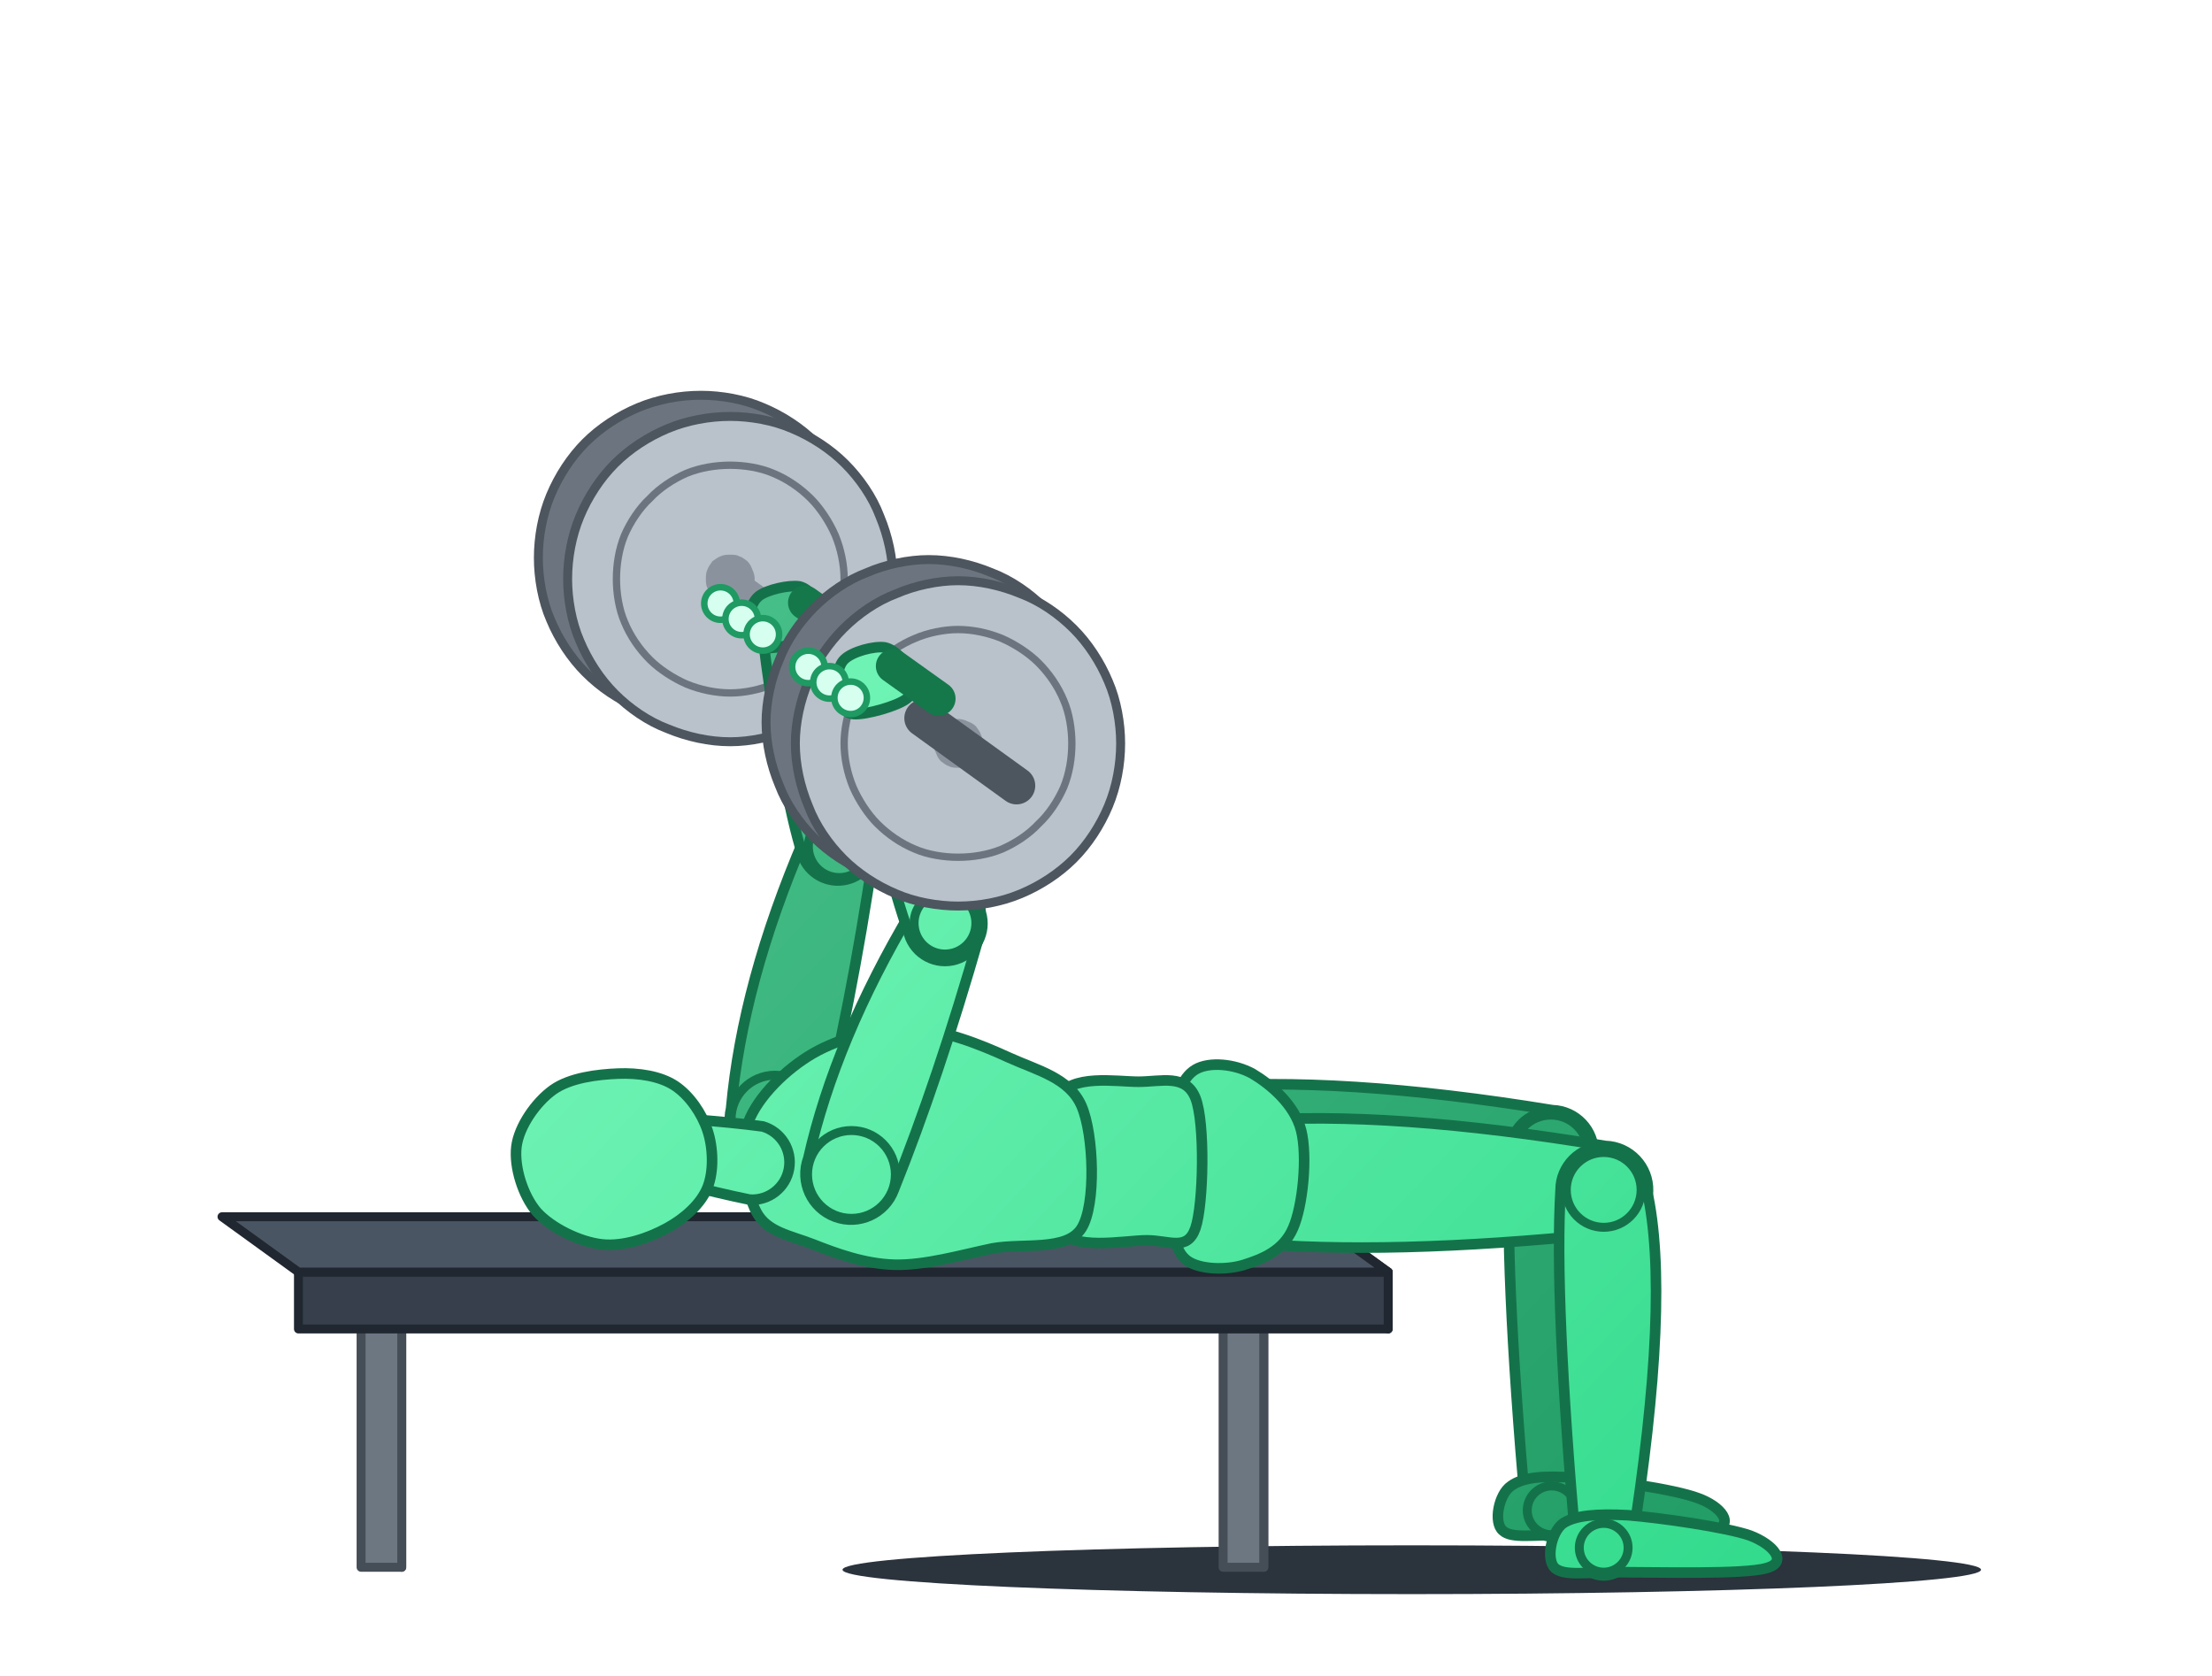
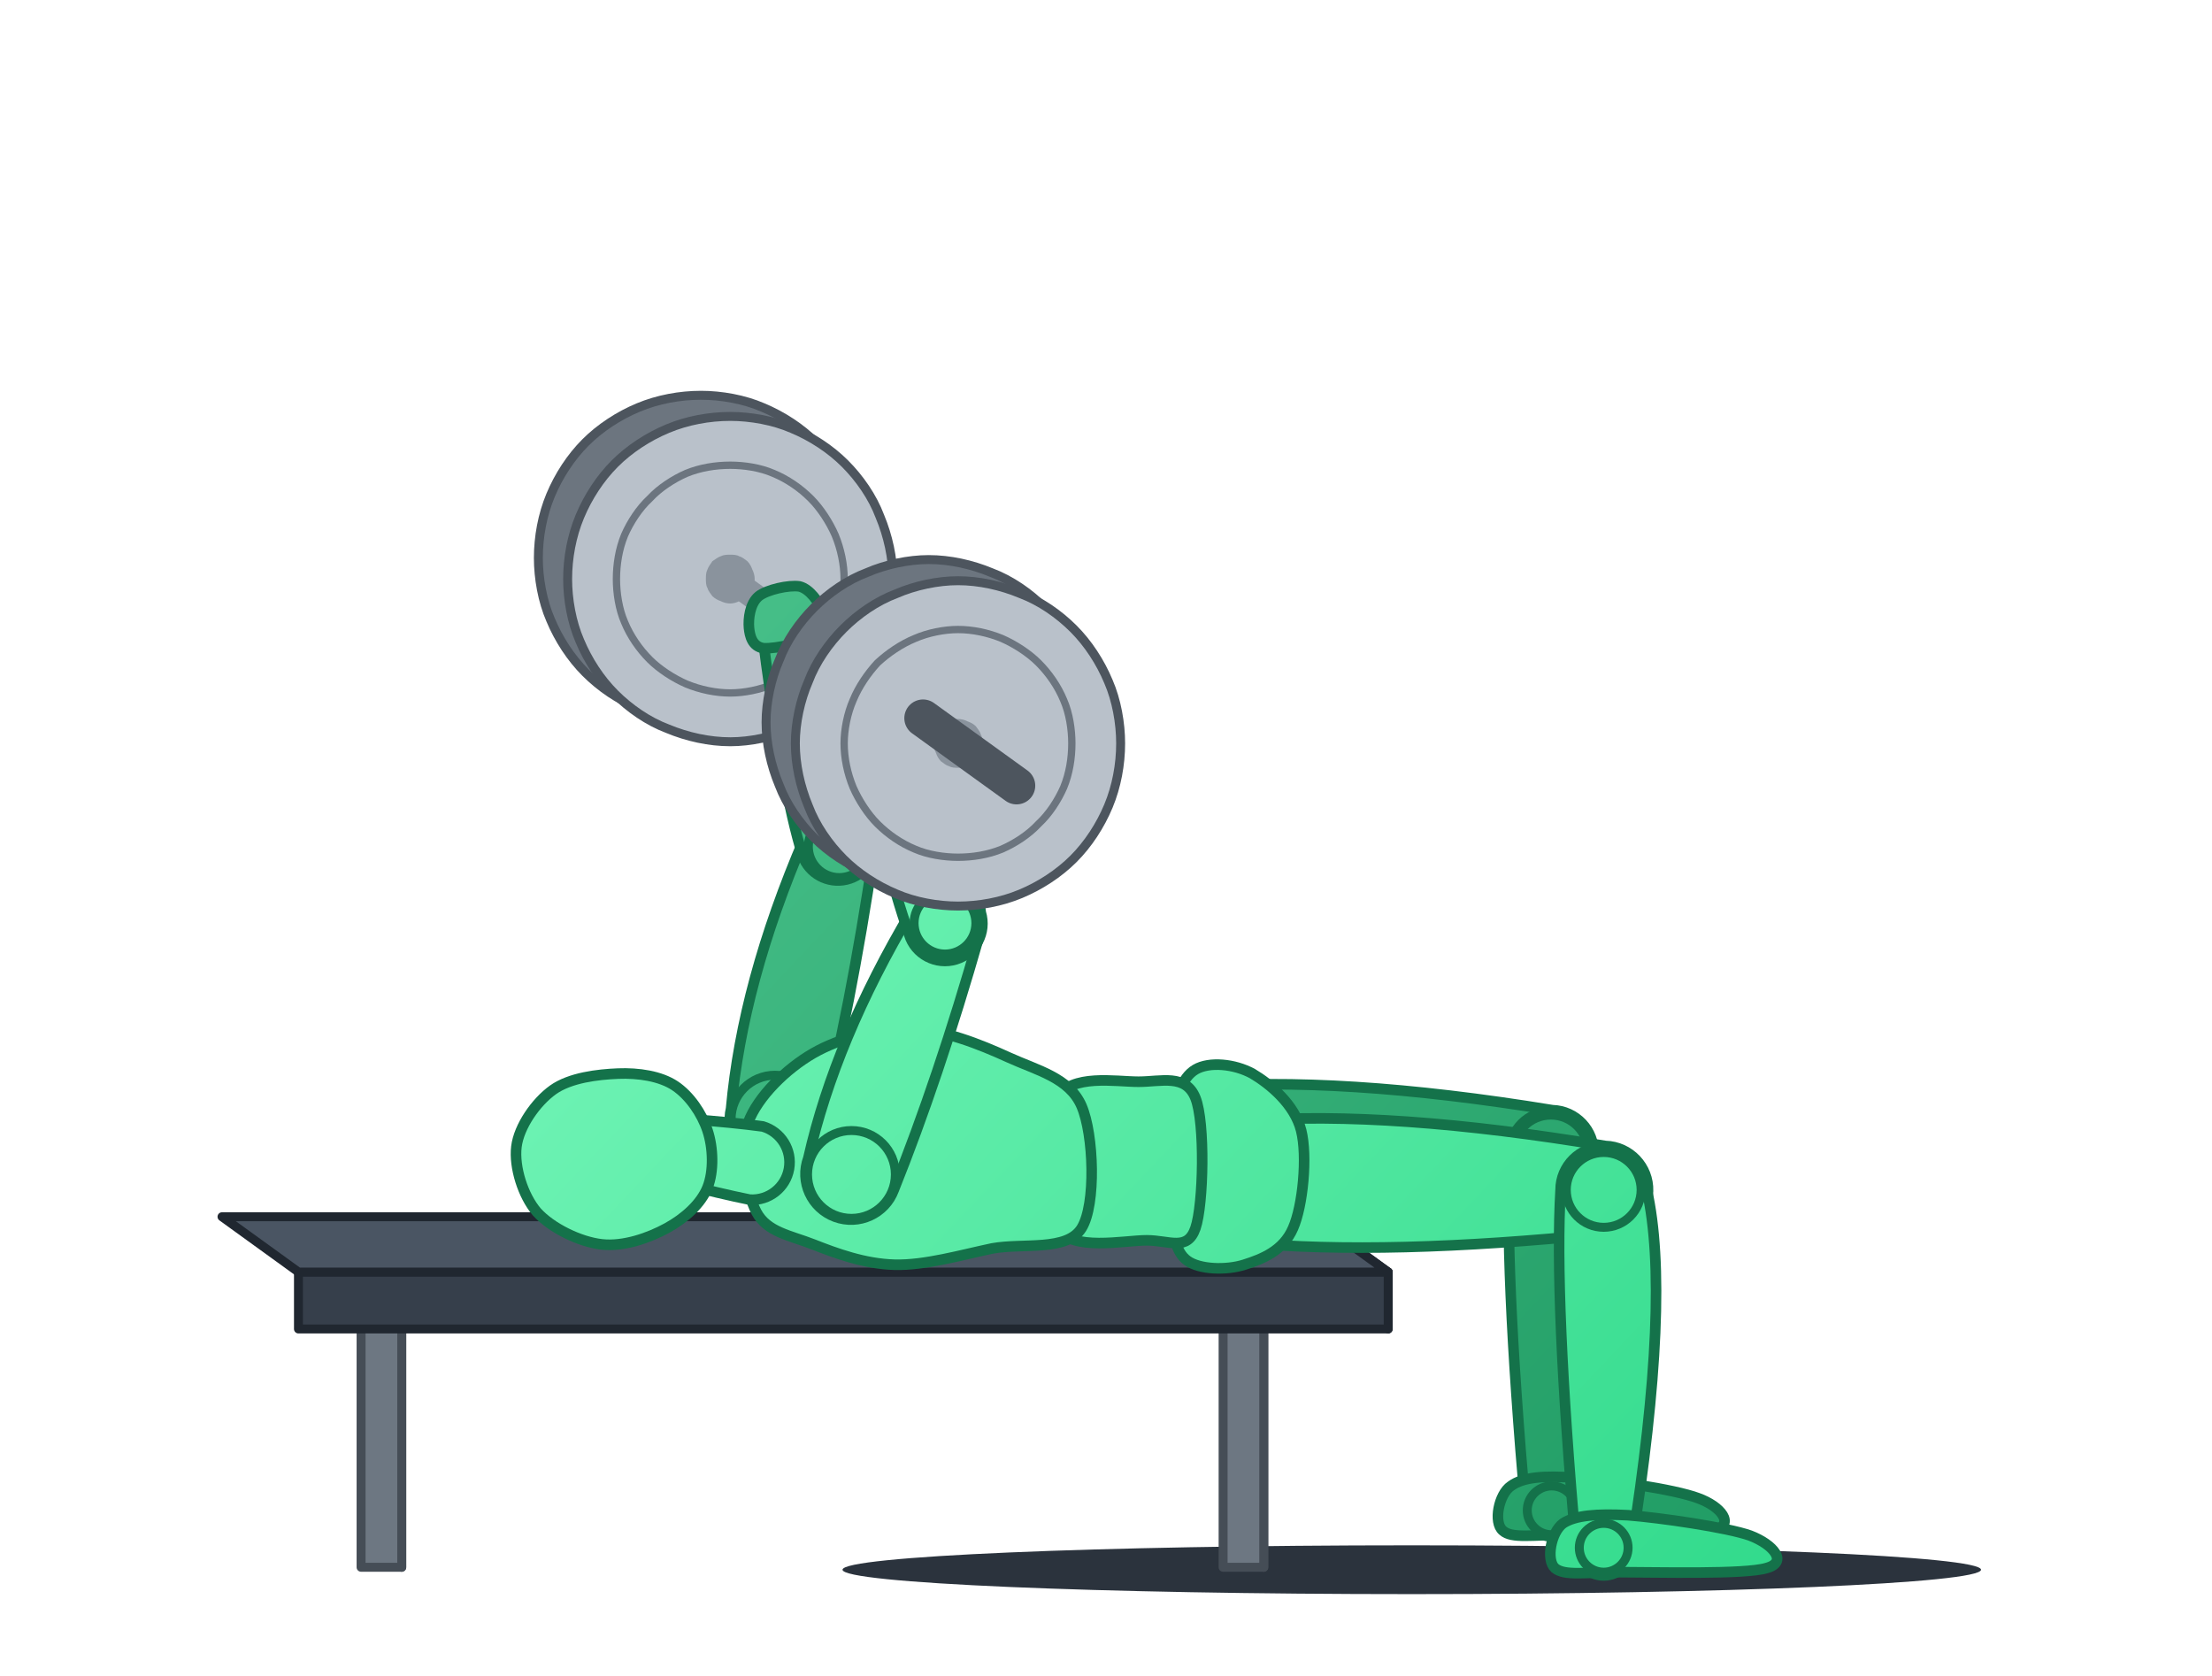
<svg xmlns="http://www.w3.org/2000/svg" class="guide-figure" viewBox="0 30 272 206" role="img" aria-label="Close-grip bench press, Top: Hold the bar above your chest with a shoulder-width overhand grip.">
  <defs>
    <linearGradient id="close-grip-bench-press-top-mint" gradientUnits="userSpaceOnUse" x1="0" y1="30" x2="217.6" y2="236">
      <stop offset="0" stop-color="#b4ffdc" />
      <stop offset="0.45" stop-color="#6ef3b4" />
      <stop offset="1" stop-color="#2fd98a" />
    </linearGradient>
    <linearGradient id="close-grip-bench-press-top-far" gradientUnits="userSpaceOnUse" x1="0" y1="30" x2="217.6" y2="236">
      <stop offset="0" stop-color="#5fd6a0" />
      <stop offset="1" stop-color="#1e9a62" />
    </linearGradient>
  </defs>
  <ellipse class="g-ground" cx="173.6" cy="223" rx="70" ry="3" fill="#2b333d" />
  <g class="g-bench">
    <path d="M47.6 221.4 L49.4 222.7 L49.4 190.7 L47.6 189.4 Z" fill="#5b646e" stroke="#454d56" stroke-width="1.1" stroke-linejoin="round" />
    <path d="M44.4 222.7 L49.4 222.7 L49.4 190.7 L44.4 190.7 Z" fill="#6d7782" stroke="#454d56" stroke-width="1.1" stroke-linejoin="round" />
    <path d="M42.6 189.4 L47.6 189.4 L49.4 190.7 L44.4 190.7 Z" fill="#8c96a1" stroke="#454d56" stroke-width="1.1" stroke-linejoin="round" />
    <path d="M153.6 221.4 L155.4 222.7 L155.4 190.7 L153.6 189.4 Z" fill="#5b646e" stroke="#454d56" stroke-width="1.1" stroke-linejoin="round" />
    <path d="M150.4 222.7 L155.4 222.7 L155.4 190.7 L150.4 190.7 Z" fill="#6d7782" stroke="#454d56" stroke-width="1.1" stroke-linejoin="round" />
    <path d="M148.6 189.4 L153.6 189.4 L155.4 190.7 L150.4 190.7 Z" fill="#8c96a1" stroke="#454d56" stroke-width="1.1" stroke-linejoin="round" />
    <path d="M161.3 186.6 L170.7 193.4 L170.7 186.4 L161.3 179.6 Z" fill="#2f3742" stroke="#202730" stroke-width="1.1" stroke-linejoin="round" />
    <path d="M36.7 193.4 L170.7 193.4 L170.7 186.4 L36.7 186.4 Z" fill="#363f4b" stroke="#202730" stroke-width="1.1" stroke-linejoin="round" />
    <path d="M27.3 179.6 L161.3 179.6 L170.7 186.4 L36.7 186.4 Z" fill="#4a5563" stroke="#202730" stroke-width="1.1" stroke-linejoin="round" />
  </g>
  <g class="g-barbell">
    <line x1="90.5" y1="101.7" x2="79" y2="93.4" stroke="#4d555e" stroke-width="4.6" stroke-linecap="round" />
    <path class="g-metal" d="M66.2 98.6 C66.2 101.1 66.7 103.9 67.7 106.2 C68.7 108.6 70.2 110.9 72 112.7 C73.8 114.5 76.1 116.1 78.5 117 C80.9 118 83.6 118.6 86.2 118.6 C88.7 118.6 91.5 118 93.8 117 C96.2 116.1 98.5 114.5 100.3 112.7 C102.1 110.9 103.7 108.6 104.6 106.2 C105.6 103.9 106.2 101.1 106.2 98.6 C106.2 96 105.6 93.3 104.6 90.9 C103.7 88.5 102.1 86.2 100.3 84.4 C98.5 82.6 96.2 81.1 93.8 80.1 C91.5 79.1 88.7 78.6 86.2 78.6 C83.6 78.6 80.9 79.1 78.5 80.1 C76.1 81.1 73.8 82.6 72 84.4 C70.2 86.2 68.7 88.5 67.7 90.9 C66.7 93.3 66.2 96 66.2 98.6 Z" fill="#6c757f" stroke="#4d555e" stroke-width="1.1" />
    <path class="g-metal" d="M69.8 101.2 C69.8 103.7 70.3 106.5 71.3 108.8 C72.3 111.2 73.8 113.5 75.6 115.3 C77.4 117.1 79.7 118.7 82.1 119.6 C84.5 120.6 87.2 121.2 89.8 121.2 C92.3 121.2 95.1 120.6 97.4 119.6 C99.8 118.7 102.1 117.1 103.9 115.3 C105.7 113.5 107.3 111.2 108.2 108.8 C109.2 106.5 109.8 103.7 109.8 101.2 C109.8 98.6 109.2 95.9 108.2 93.5 C107.3 91.1 105.7 88.8 103.9 87 C102.1 85.2 99.8 83.7 97.4 82.7 C95.1 81.7 92.3 81.2 89.8 81.2 C87.2 81.2 84.5 81.7 82.1 82.7 C79.7 83.7 77.4 85.2 75.6 87 C73.8 88.8 72.3 91.1 71.3 93.5 C70.3 95.9 69.8 98.6 69.8 101.2 Z" fill="#b9c1ca" stroke="#4d555e" stroke-width="1.1" />
    <path d="M75.8 101.2 C75.8 102.9 76.1 104.9 76.8 106.5 C77.5 108.2 78.6 109.8 79.9 111.1 C81.1 112.3 82.8 113.4 84.4 114.1 C86.1 114.8 88 115.2 89.8 115.2 C91.5 115.2 93.5 114.8 95.1 114.1 C96.8 113.4 98.4 112.3 99.7 111.1 C100.9 109.8 102 108.2 102.7 106.5 C103.4 104.9 103.8 102.9 103.8 101.2 C103.8 99.4 103.4 97.5 102.7 95.8 C102 94.2 100.9 92.5 99.7 91.3 C98.4 90 96.8 88.9 95.1 88.2 C93.5 87.5 91.5 87.2 89.8 87.2 C88 87.2 86.1 87.5 84.4 88.2 C82.8 88.9 81.1 90 79.9 91.3 C78.6 92.5 77.5 94.2 76.8 95.8 C76.1 97.5 75.8 99.4 75.8 101.2 Z" fill="none" stroke="#6c757f" stroke-width="0.9" />
    <path d="M86.8 101.2 C86.8 101.5 86.8 102 87 102.3 C87.1 102.7 87.4 103 87.6 103.3 C87.9 103.6 88.3 103.8 88.6 103.9 C89 104.1 89.4 104.2 89.8 104.2 C90.1 104.2 90.6 104.1 90.9 103.9 C91.3 103.8 91.6 103.6 91.9 103.3 C92.2 103 92.4 102.7 92.5 102.3 C92.7 102 92.8 101.5 92.8 101.2 C92.8 100.8 92.7 100.4 92.5 100 C92.4 99.7 92.2 99.3 91.9 99 C91.6 98.8 91.3 98.5 90.9 98.4 C90.6 98.2 90.1 98.2 89.8 98.2 C89.4 98.2 89 98.2 88.6 98.4 C88.3 98.5 87.9 98.8 87.6 99 C87.4 99.3 87.1 99.7 87 100 C86.8 100.4 86.8 100.8 86.8 101.2 Z" fill="#8a939d" />
    <line x1="102" y1="110" x2="89.8" y2="101.2" stroke="#8a939d" stroke-width="3.2" stroke-linecap="round" />
  </g>
  <path class="g-body" d="M146.6 177.7 Q164.2 179.3 190.6 176.9 A5.2 5.2 0 0 0 190.9 166.5 Q164.6 162.2 146.9 163.7 A7 7 0 0 0 146.6 177.7 Z" fill="url(#close-grip-bench-press-top-far)" stroke="#14724a" stroke-width="1.3" stroke-linejoin="round" />
  <path class="g-body" d="M185.7 171.7 Q184.9 184.9 187.6 215.7 A3.2 3.2 0 0 0 194 215.7 Q198.8 184.9 195.7 171.7 A5 5 0 0 0 185.7 171.7 Z" fill="url(#close-grip-bench-press-top-far)" stroke="#14724a" stroke-width="1.3" stroke-linejoin="round" />
  <path class="g-body" d="M185.8 212.7 C187.3 211.6 189.9 211.4 193.8 211.7 C197.6 211.9 205.9 213.1 208.8 214.2 C211.6 215.2 213.4 217.4 210.8 218.2 C208.1 218.9 197.1 218.7 192.8 218.7 C188.4 218.7 185.9 219.2 184.8 218.2 C183.6 217.2 184.3 213.7 185.8 212.7 Z" fill="url(#close-grip-bench-press-top-far)" stroke="#14724a" stroke-width="1.3" stroke-linejoin="round" />
  <circle class="g-joint" cx="190.8" cy="215.7" r="3" fill="url(#close-grip-bench-press-top-far)" stroke="#14724a" stroke-width="1.1" />
  <circle class="g-joint" cx="190.7" cy="171.7" r="4.6" fill="url(#close-grip-bench-press-top-far)" stroke="#14724a" stroke-width="1.1" />
  <path class="g-body" d="M100.8 168.9 Q104.6 153.9 107.4 135.1 A4.4 4.4 0 0 0 98.9 133.1 Q91.3 150.8 89.9 166.3 A5.6 5.6 0 0 0 100.8 168.9 Z" fill="url(#close-grip-bench-press-top-far)" stroke="#14724a" stroke-width="1.3" stroke-linejoin="round" />
  <circle class="g-joint" cx="95.3" cy="167.6" r="5.4" fill="url(#close-grip-bench-press-top-far)" stroke="#14724a" stroke-width="1.1" />
  <path class="g-body" d="M107.6 133.1 Q107.3 124.3 99.6 105.4 A3.1 3.1 0 0 0 93.6 106.8 Q96.1 126.9 98.7 135.2 A4.6 4.6 0 0 0 107.6 133.1 Z" fill="url(#close-grip-bench-press-top-far)" stroke="#14724a" stroke-width="1.3" stroke-linejoin="round" />
  <circle class="g-joint" cx="103.2" cy="134.1" r="3.8" fill="url(#close-grip-bench-press-top-far)" stroke="#14724a" stroke-width="1.1" />
  <path class="g-body" d="M101.1 105 C100.7 104.1 99.6 102.4 98.3 102.1 C97 101.9 94.3 102.5 93.3 103.3 C92.2 104.2 92 106.1 92.1 107.2 C92.2 108.2 92.5 109.5 93.9 109.7 C95.4 109.8 99.4 108.9 100.6 108.1 C101.8 107.4 101.4 106 101.1 105 Z" fill="url(#close-grip-bench-press-top-far)" stroke="#14724a" stroke-width="1.3" stroke-linejoin="round" />
-   <g class="g-hand" data-side="far" data-palms="down">
-     <line class="g-fingers" x1="99" y1="104.1" x2="104.6" y2="108.1" stroke="#14784b" stroke-width="4.2" stroke-linecap="round" />
-     <g class="g-knuckles">
-       <circle cx="88.6" cy="104.2" r="2" fill="#d6fff0" stroke="#1e9a62" stroke-width="0.8" />
-       <circle cx="91.2" cy="106.1" r="2" fill="#d6fff0" stroke="#1e9a62" stroke-width="0.8" />
-       <circle cx="93.8" cy="108" r="2" fill="#d6fff0" stroke="#1e9a62" stroke-width="0.8" />
-     </g>
-   </g>
  <path class="g-body" d="M153.1 182.8 Q170.6 184.4 197.1 181.7 A5.4 5.4 0 0 0 197.4 170.9 Q171 166.5 153.4 167.8 A7.5 7.5 0 0 0 153.1 182.8 Z" fill="url(#close-grip-bench-press-top-mint)" stroke="#14724a" stroke-width="1.3" stroke-linejoin="round" />
  <path class="g-body" d="M191.9 176.3 Q191.1 189.5 193.8 220.3 A3.4 3.4 0 0 0 200.6 220.3 Q205.5 189.5 202.5 176.3 A5.3 5.3 0 0 0 191.9 176.3 Z" fill="url(#close-grip-bench-press-top-mint)" stroke="#14724a" stroke-width="1.3" stroke-linejoin="round" />
  <path class="g-body" d="M192.2 217.3 C193.7 216.3 196.4 216.1 200.2 216.3 C204.1 216.6 212.4 217.8 215.2 218.8 C218.1 219.9 219.9 222.1 217.2 222.8 C214.6 223.6 203.6 223.3 199.2 223.3 C194.9 223.3 192.4 223.8 191.2 222.8 C190.1 221.8 190.7 218.4 192.2 217.3 Z" fill="url(#close-grip-bench-press-top-mint)" stroke="#14724a" stroke-width="1.3" stroke-linejoin="round" />
  <circle class="g-joint" cx="197.2" cy="220.3" r="3" fill="url(#close-grip-bench-press-top-mint)" stroke="#14724a" stroke-width="1.1" />
  <circle class="g-joint" cx="197.2" cy="176.3" r="4.6" fill="url(#close-grip-bench-press-top-mint)" stroke="#14724a" stroke-width="1.1" />
  <path class="g-body" d="M146 185 C147.5 186.1 150.8 186.2 153 185.5 C155.2 184.8 157.8 183.8 159 181 C160.2 178.3 160.8 172.2 160 169 C159.2 165.8 156.2 163.3 154 162 C151.8 160.8 148.7 160.5 147 161.5 C145.3 162.5 144.5 165.1 144 168 C143.5 170.9 143.7 176.2 144 179 C144.3 181.8 144.5 183.9 146 185 Z" fill="url(#close-grip-bench-press-top-mint)" stroke="#14724a" stroke-width="1.3" stroke-linejoin="round" />
  <path class="g-body" d="M130 181 C131.8 183.9 138.2 182.5 141 182.5 C143.8 182.5 146 183.9 147 181 C148 178.1 148.2 168 147 165 C145.8 162 142.8 163 140 163 C137.2 163 131.7 162 130 165 C128.3 168 128.2 178.1 130 181 Z" fill="url(#close-grip-bench-press-top-mint)" stroke="#14724a" stroke-width="1.3" stroke-linejoin="round" />
  <path class="g-body" d="M100 183 C102.8 184.1 106.3 185.4 110 185.5 C113.7 185.6 118.2 184.3 122 183.5 C125.8 182.8 131.2 183.9 133 181 C134.8 178.1 134.5 169.5 133 166 C131.5 162.5 127.5 161.6 124 160 C120.5 158.4 116 156.6 112 156.5 C108 156.4 103.3 157.6 100 159.5 C96.7 161.4 93.2 164.8 92 168 C90.8 171.3 91.7 176.5 93 179 C94.3 181.5 97.2 181.9 100 183 Z" fill="url(#close-grip-bench-press-top-mint)" stroke="#14724a" stroke-width="1.3" stroke-linejoin="round" />
  <path class="g-body" d="M93.8 168.5 Q90.1 168 84.7 167.6 A4 4 0 0 0 83.3 175.4 Q88.7 176.8 92.2 177.5 A4.6 4.6 0 0 0 93.8 168.5 Z" fill="url(#close-grip-bench-press-top-mint)" stroke="#14724a" stroke-width="1.3" stroke-linejoin="round" />
  <path class="g-body" d="M82 181 C79.8 182.2 76.7 183.3 74 183 C71.3 182.7 67.8 181 66 179 C64.3 177 63.2 173.5 63.5 171 C63.8 168.5 65.9 165.5 68 164 C70.1 162.5 73.5 162.1 76 162 C78.5 161.9 81.2 162.3 83 163.5 C84.8 164.7 86.3 166.9 87 169 C87.7 171.1 87.8 174 87 176 C86.2 178 84.2 179.8 82 181 Z" fill="url(#close-grip-bench-press-top-mint)" stroke="#14724a" stroke-width="1.3" stroke-linejoin="round" />
  <path class="g-body" d="M109.9 176.3 Q115.4 162.6 120.4 145.1 A4.4 4.4 0 0 0 112.1 142 Q102.7 157.8 99.4 172.4 A5.6 5.6 0 0 0 109.9 176.3 Z" fill="url(#close-grip-bench-press-top-mint)" stroke="#14724a" stroke-width="1.3" stroke-linejoin="round" />
  <circle class="g-joint" cx="104.7" cy="174.4" r="5.4" fill="url(#close-grip-bench-press-top-mint)" stroke="#14724a" stroke-width="1.1" />
  <path class="g-body" d="M120.6 142.2 Q119.6 132.9 110.4 113 A3.1 3.1 0 0 0 104.4 114.8 Q108.6 136.1 111.8 144.9 A4.6 4.6 0 0 0 120.6 142.2 Z" fill="url(#close-grip-bench-press-top-mint)" stroke="#14724a" stroke-width="1.3" stroke-linejoin="round" />
  <circle class="g-joint" cx="116.2" cy="143.5" r="3.8" fill="url(#close-grip-bench-press-top-mint)" stroke="#14724a" stroke-width="1.1" />
  <g class="g-barbell">
-     <line x1="102" y1="110" x2="114.2" y2="118.8" stroke="#8a939d" stroke-width="3.2" stroke-linecap="round" />
+     <line x1="102" y1="110" x2="107.4" y2="113.9" stroke="#8a939d" stroke-width="3.2" stroke-linecap="round" />
+   </g>
+   <g class="g-fist">
+     <path class="g-body" d="M111.8 112.6 C111.4 111.5 110.2 109.9 108.8 109.6 C107.5 109.4 104.8 110.1 103.8 111.1 C102.9 112 102.8 114.1 103 115.2 C103.2 116.3 103.6 117.7 105 117.8 C106.5 117.9 110.4 116.8 111.5 115.9 C112.7 115 112.3 113.6 111.8 112.6 Z" fill="url(#close-grip-bench-press-top-mint)" stroke="#14724a" stroke-width="1.3" stroke-linejoin="round" />
+   </g>
+   <g class="g-barbell">
+     <line x1="107.4" y1="113.9" x2="114.2" y2="118.8" stroke="#8a939d" stroke-width="3.2" stroke-linecap="round" />
    <path class="g-metal" d="M94.2 118.8 C94.2 121.4 94.8 124.1 95.8 126.5 C96.7 128.9 98.3 131.2 100.1 133 C101.9 134.8 104.2 136.3 106.6 137.3 C108.9 138.3 111.7 138.8 114.2 138.8 C116.8 138.8 119.5 138.3 121.9 137.3 C124.3 136.3 126.6 134.8 128.4 133 C130.2 131.2 131.7 128.9 132.7 126.5 C133.7 124.1 134.2 121.4 134.2 118.8 C134.2 116.3 133.7 113.5 132.7 111.2 C131.7 108.8 130.2 106.5 128.4 104.7 C126.6 102.9 124.3 101.3 121.9 100.4 C119.5 99.4 116.8 98.8 114.2 98.8 C111.7 98.8 108.9 99.4 106.6 100.4 C104.2 101.3 101.9 102.9 100.1 104.7 C98.3 106.5 96.7 108.8 95.8 111.2 C94.8 113.5 94.2 116.3 94.2 118.8 Z" fill="#6c757f" stroke="#4d555e" stroke-width="1.1" />
    <path class="g-metal" d="M97.8 121.4 C97.8 124 98.4 126.7 99.4 129.1 C100.3 131.5 101.9 133.8 103.7 135.6 C105.5 137.4 107.8 138.9 110.2 139.9 C112.5 140.9 115.3 141.4 117.8 141.4 C120.4 141.4 123.1 140.9 125.5 139.9 C127.9 138.9 130.2 137.4 132 135.6 C133.8 133.8 135.3 131.5 136.3 129.1 C137.3 126.7 137.8 124 137.8 121.4 C137.8 118.9 137.3 116.1 136.3 113.8 C135.3 111.4 133.8 109.1 132 107.3 C130.2 105.5 127.9 103.9 125.5 103 C123.1 102 120.4 101.4 117.8 101.4 C115.3 101.4 112.5 102 110.2 103 C107.8 103.9 105.5 105.5 103.7 107.3 C101.9 109.1 100.3 111.4 99.4 113.8 C98.4 116.1 97.8 118.9 97.8 121.4 Z" fill="#b9c1ca" stroke="#4d555e" stroke-width="1.1" />
    <path d="M103.8 121.4 C103.8 123.2 104.2 125.1 104.9 126.8 C105.6 128.4 106.7 130.1 107.9 131.3 C109.2 132.6 110.8 133.7 112.5 134.4 C114.1 135.1 116.1 135.4 117.8 135.4 C119.6 135.4 121.5 135.1 123.2 134.4 C124.8 133.7 126.5 132.6 127.7 131.3 C129 130.1 130.1 128.4 130.8 126.8 C131.5 125.1 131.8 123.2 131.8 121.4 C131.8 119.7 131.5 117.7 130.8 116.1 C130.1 114.4 129 112.8 127.7 111.5 C126.5 110.3 124.8 109.2 123.2 108.5 C121.5 107.8 119.6 107.4 117.8 107.4 C116.1 107.4 114.1 107.8 112.5 108.5 C110.8 109.2 109.2 110.3 107.9 111.5 C106.7 112.8 105.6 114.4 104.9 116.1 C104.2 117.7 103.8 119.7 103.8 121.4 Z" fill="none" stroke="#6c757f" stroke-width="0.9" />
    <path d="M114.8 121.4 C114.8 121.8 114.9 122.2 115.1 122.6 C115.2 122.9 115.4 123.3 115.7 123.6 C116 123.8 116.3 124.1 116.7 124.2 C117 124.4 117.5 124.4 117.8 124.4 C118.2 124.4 118.6 124.4 119 124.2 C119.3 124.1 119.7 123.8 120 123.6 C120.2 123.3 120.5 122.9 120.6 122.6 C120.8 122.2 120.8 121.8 120.8 121.4 C120.8 121.1 120.8 120.6 120.6 120.3 C120.5 119.9 120.2 119.6 120 119.3 C119.7 119 119.3 118.8 119 118.7 C118.6 118.5 118.2 118.4 117.8 118.4 C117.5 118.4 117 118.5 116.7 118.7 C116.3 118.8 116 119 115.7 119.3 C115.4 119.6 115.2 119.9 115.1 120.3 C114.9 120.6 114.8 121.1 114.8 121.4 Z" fill="#8a939d" />
    <line x1="113.5" y1="118.3" x2="125" y2="126.6" stroke="#4d555e" stroke-width="4.6" stroke-linecap="round" />
  </g>
-   <path class="g-body" d="M111.8 112.6 C111.4 111.5 110.2 109.9 108.8 109.6 C107.5 109.4 104.8 110.1 103.8 111.1 C102.9 112 102.8 114.1 103 115.2 C103.2 116.3 103.6 117.7 105 117.8 C106.5 117.9 110.4 116.8 111.5 115.9 C112.7 115 112.3 113.6 111.8 112.6 Z" fill="url(#close-grip-bench-press-top-mint)" stroke="#14724a" stroke-width="1.3" stroke-linejoin="round" />
-   <g class="g-hand" data-side="near" data-palms="down">
-     <line class="g-fingers" x1="109.8" y1="111.9" x2="115.4" y2="115.9" stroke="#14784b" stroke-width="4.2" stroke-linecap="round" />
-     <g class="g-knuckles">
-       <circle cx="99.4" cy="112" r="2" fill="#d6fff0" stroke="#1e9a62" stroke-width="0.8" />
-       <circle cx="102" cy="113.9" r="2" fill="#d6fff0" stroke="#1e9a62" stroke-width="0.8" />
-       <circle cx="104.6" cy="115.8" r="2" fill="#d6fff0" stroke="#1e9a62" stroke-width="0.8" />
-     </g>
-   </g>
</svg>
